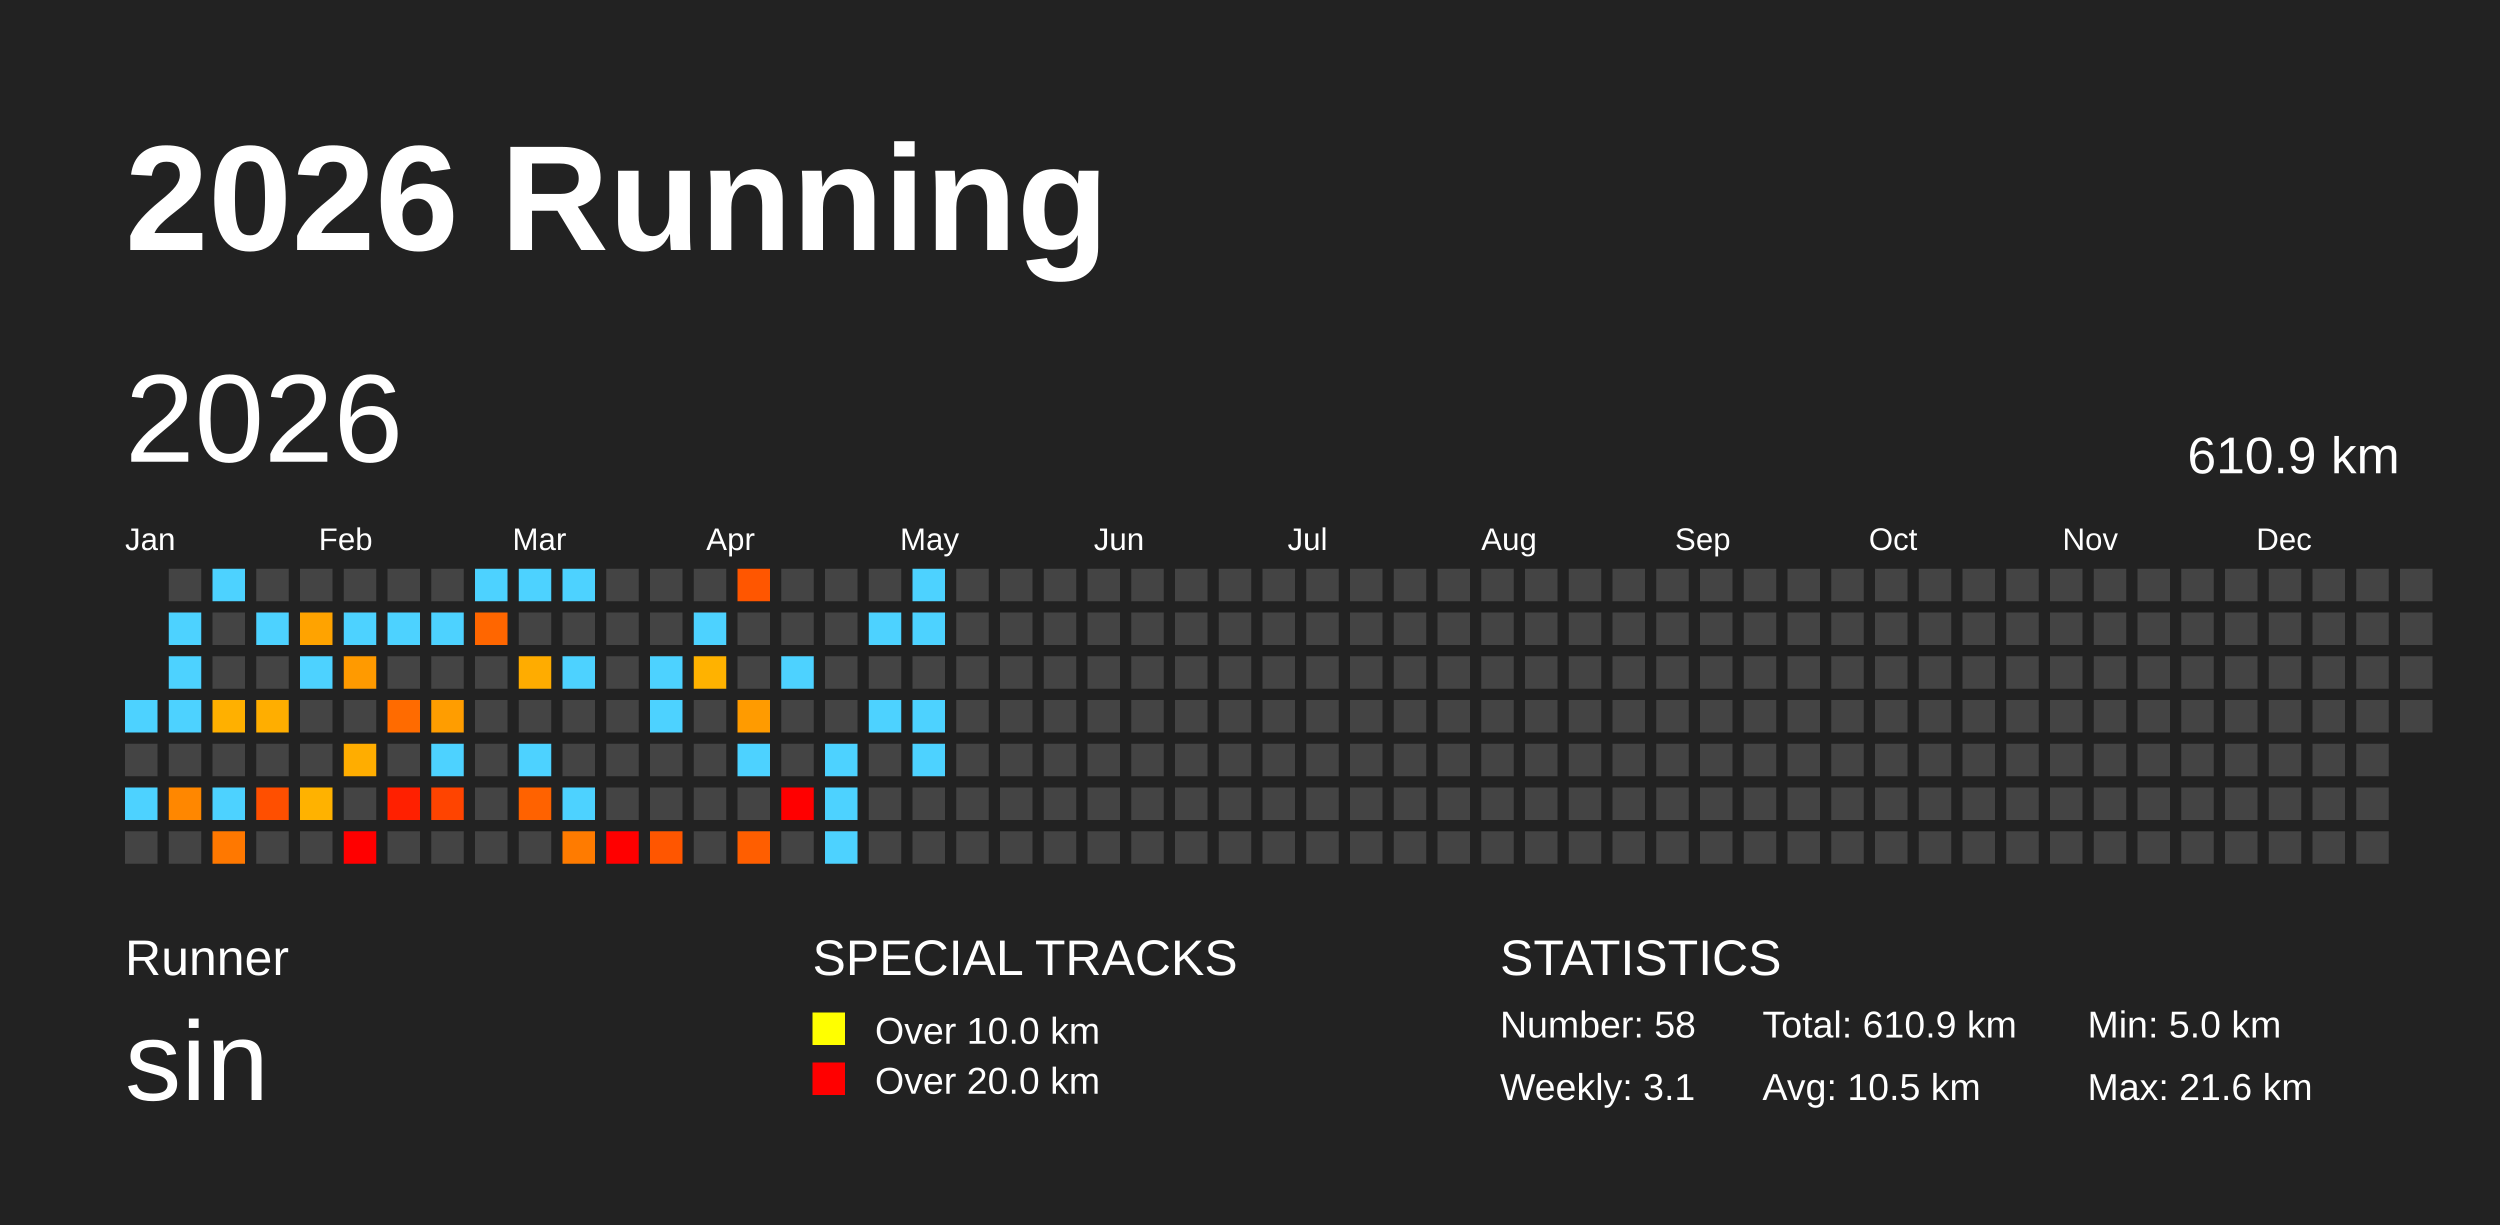
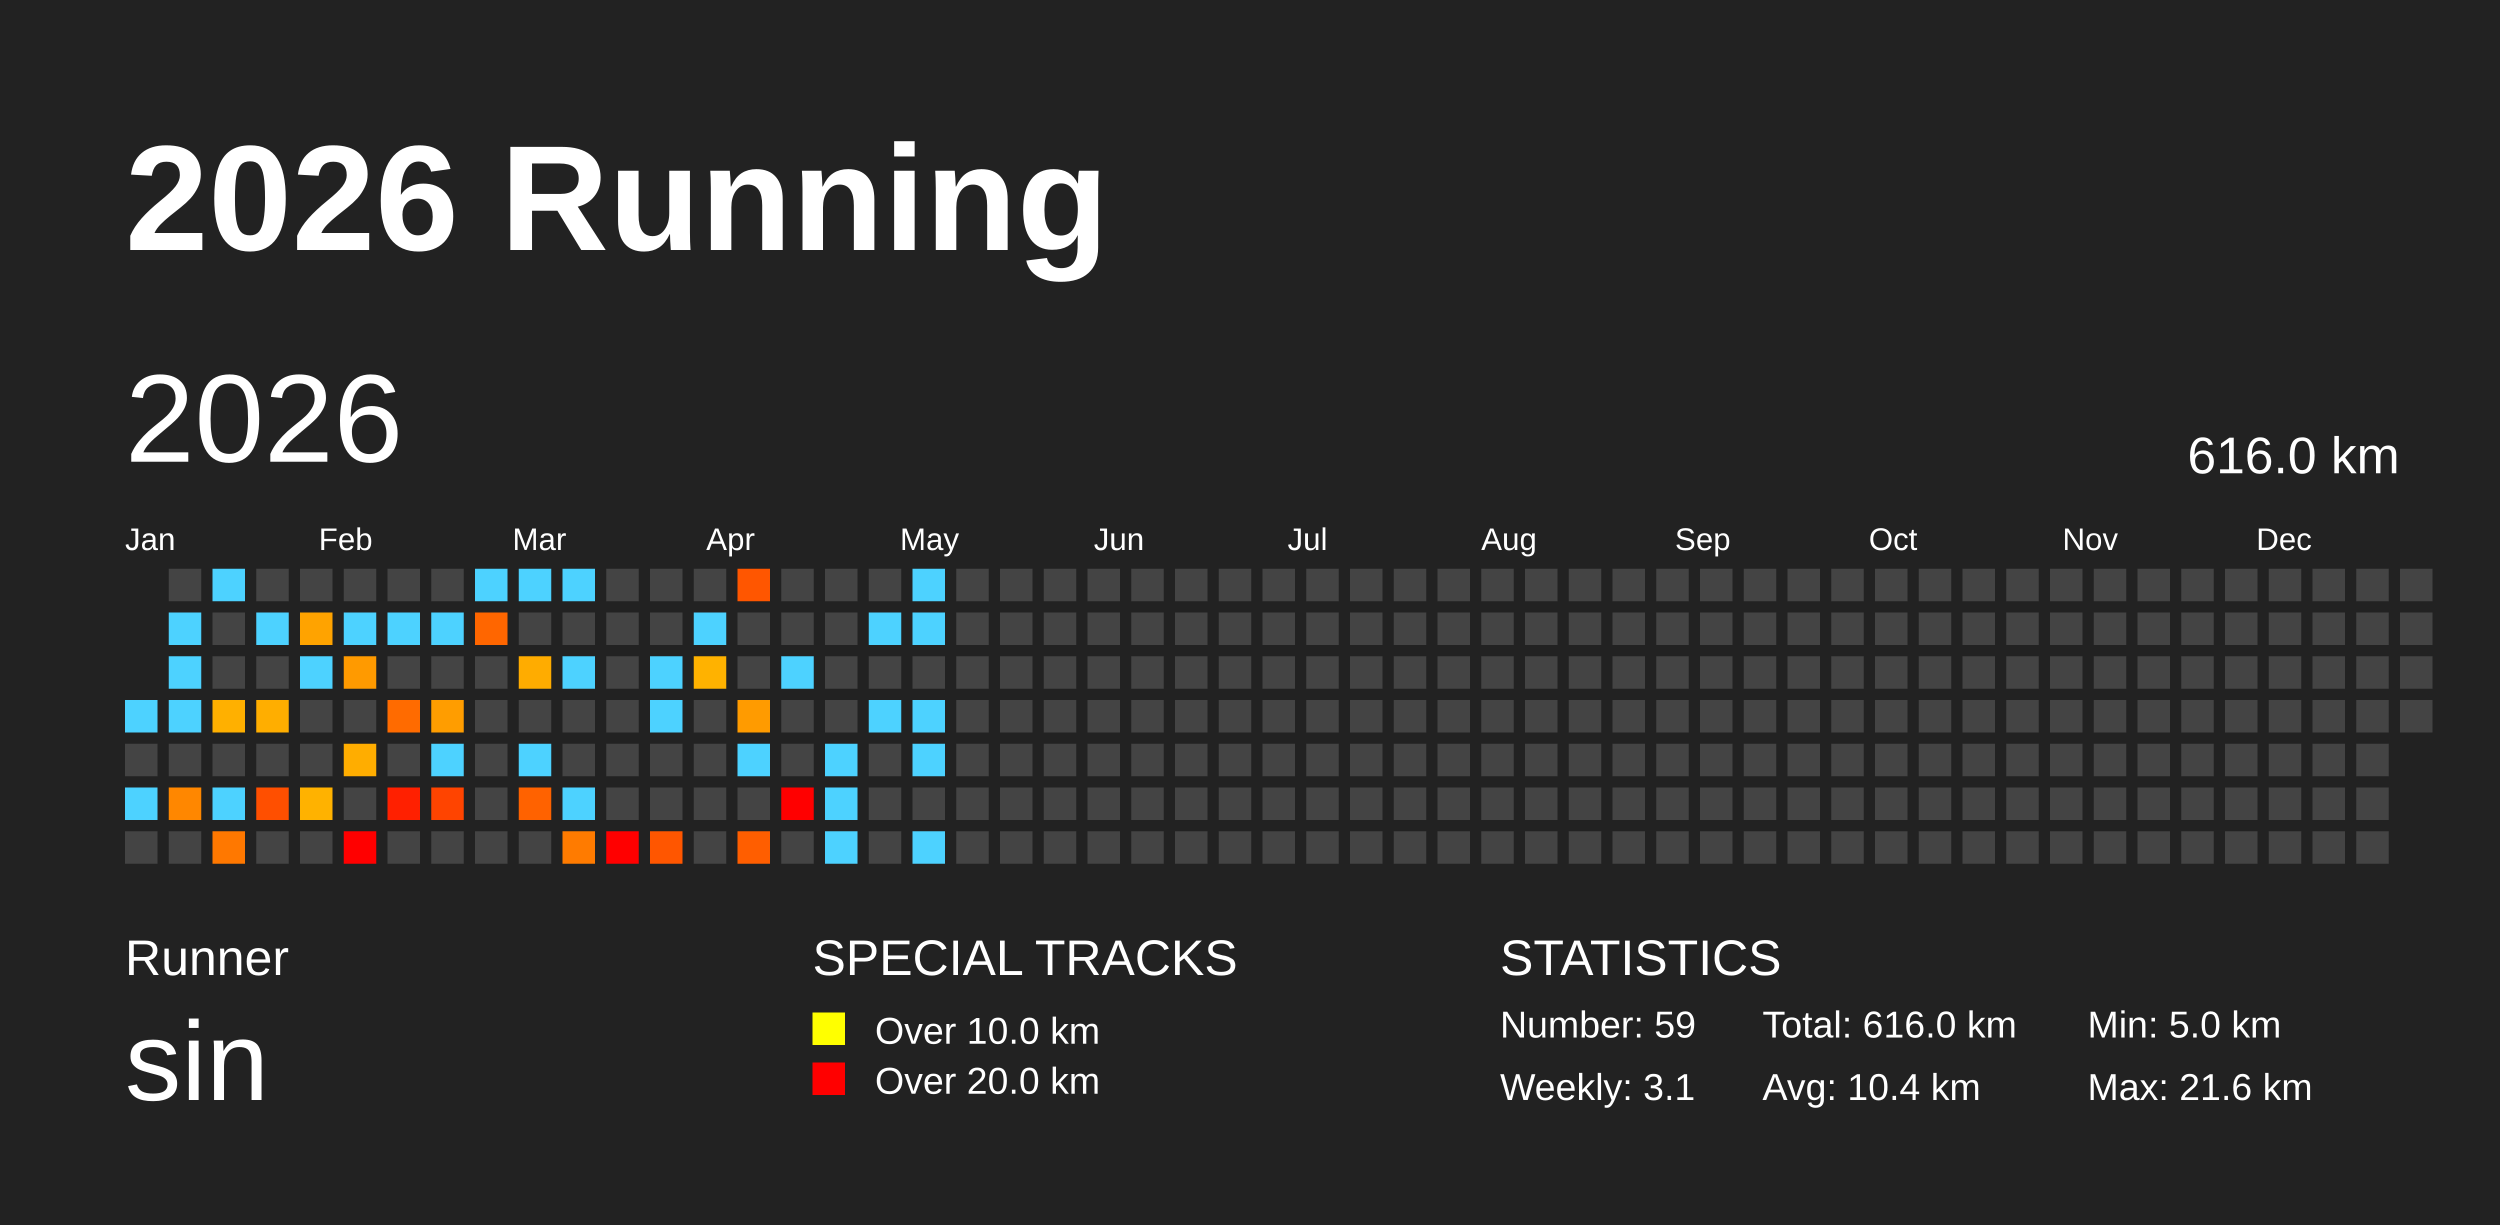
<svg xmlns="http://www.w3.org/2000/svg" baseProfile="full" height="98mm" version="1.1" viewBox="0,0,200,98" width="200mm">
  <defs />
  <rect fill="#222222" height="98" width="200" x="0" y="0" />
  <text fill="#FFFFFF" style="font-size:12px; font-family:Arial; font-weight:bold;" x="10" y="20">2026 Running</text>
  <text fill="#FFFFFF" style="font-size:4px; font-family:Arial" x="10" y="78">Runner</text>
  <text fill="#FFFFFF" style="font-size:9px; font-family:Arial" x="10" y="88">sin</text>
  <text fill="#FFFFFF" style="font-size:4px; font-family:Arial" x="65" y="78">SPECIAL TRACKS</text>
  <rect fill="yellow" height="2.6" width="2.6" x="65" y="81" />
  <text fill="#FFFFFF" style="font-size:3px; font-family:Arial" x="70" y="83.5">Over 10.0 km</text>
  <rect fill="red" height="2.6" width="2.6" x="65" y="85" />
  <text fill="#FFFFFF" style="font-size:3px; font-family:Arial" x="70" y="87.5">Over 20.0 km</text>
  <text fill="#FFFFFF" style="font-size:4px; font-family:Arial" x="120" y="78">STATISTICS</text>
-   <text fill="#FFFFFF" style="font-size:3px; font-family:Arial" x="120" y="83">Number: 58</text>
+   <text fill="#FFFFFF" style="font-size:3px; font-family:Arial" x="120" y="83">Number: 59</text>
  <text fill="#FFFFFF" style="font-size:3px; font-family:Arial" x="120" y="88">Weekly: 3.1</text>
-   <text fill="#FFFFFF" style="font-size:3px; font-family:Arial" x="141" y="83">Total: 610.9 km</text>
-   <text fill="#FFFFFF" style="font-size:3px; font-family:Arial" x="141" y="88">Avg: 10.5 km</text>
+   <text fill="#FFFFFF" style="font-size:3px; font-family:Arial" x="141" y="83">Total: 616.0 km</text>
+   <text fill="#FFFFFF" style="font-size:3px; font-family:Arial" x="141" y="88">Avg: 10.4 km</text>
  <text fill="#FFFFFF" style="font-size:3px; font-family:Arial" x="167" y="83">Min: 5.0 km</text>
  <text fill="#FFFFFF" style="font-size:3px; font-family:Arial" x="167" y="88">Max: 21.6 km</text>
  <text dominant-baseline="hanging" fill="#FFFFFF" style="font-size:10.0px; font-family:Arial;" x="10" y="30">2026</text>
-   <text dominant-baseline="hanging" fill="#FFFFFF" style="font-size:4.125px; font-family:Arial;" x="175" y="35">610.9 km</text>
+   <text dominant-baseline="hanging" fill="#FFFFFF" style="font-size:4.125px; font-family:Arial;" x="175" y="35">616.0 km</text>
  <text fill="#FFFFFF" style="font-size:2.5px; font-family:Arial" x="10.0" y="44">Jan</text>
  <text fill="#FFFFFF" style="font-size:2.5px; font-family:Arial" x="25.5" y="44">Feb</text>
  <text fill="#FFFFFF" style="font-size:2.5px; font-family:Arial" x="41.0" y="44">Mar</text>
  <text fill="#FFFFFF" style="font-size:2.5px; font-family:Arial" x="56.5" y="44">Apr</text>
  <text fill="#FFFFFF" style="font-size:2.5px; font-family:Arial" x="72.0" y="44">May</text>
  <text fill="#FFFFFF" style="font-size:2.5px; font-family:Arial" x="87.5" y="44">Jun</text>
  <text fill="#FFFFFF" style="font-size:2.5px; font-family:Arial" x="103.0" y="44">Jul</text>
  <text fill="#FFFFFF" style="font-size:2.5px; font-family:Arial" x="118.5" y="44">Aug</text>
  <text fill="#FFFFFF" style="font-size:2.5px; font-family:Arial" x="134.0" y="44">Sep</text>
  <text fill="#FFFFFF" style="font-size:2.5px; font-family:Arial" x="149.5" y="44">Oct</text>
  <text fill="#FFFFFF" style="font-size:2.5px; font-family:Arial" x="165.0" y="44">Nov</text>
  <text fill="#FFFFFF" style="font-size:2.5px; font-family:Arial" x="180.5" y="44">Dec</text>
  <rect fill="#4dd2ff" height="2.6" width="2.6" x="10.0" y="56.0" />
  <rect fill="#444444" height="2.6" width="2.6" x="10.0" y="59.5" />
  <rect fill="#4dd2ff" height="2.6" width="2.6" x="10.0" y="63.0" />
  <rect fill="#444444" height="2.6" width="2.6" x="10.0" y="66.5" />
  <rect fill="#444444" height="2.6" width="2.6" x="13.5" y="45.5" />
  <rect fill="#4dd2ff" height="2.6" width="2.6" x="13.5" y="49.0" />
  <rect fill="#4dd2ff" height="2.6" width="2.6" x="13.5" y="52.5" />
  <rect fill="#4dd2ff" height="2.6" width="2.6" x="13.5" y="56.0" />
  <rect fill="#444444" height="2.6" width="2.6" x="13.5" y="59.5" />
  <rect fill="#ff8700" height="2.6" width="2.6" x="13.5" y="63.0" />
  <rect fill="#444444" height="2.6" width="2.6" x="13.5" y="66.5" />
  <rect fill="#4dd2ff" height="2.6" width="2.6" x="17.0" y="45.5" />
  <rect fill="#444444" height="2.6" width="2.6" x="17.0" y="49.0" />
  <rect fill="#444444" height="2.6" width="2.6" x="17.0" y="52.5" />
  <rect fill="#ffb000" height="2.6" width="2.6" x="17.0" y="56.0" />
  <rect fill="#444444" height="2.6" width="2.6" x="17.0" y="59.5" />
  <rect fill="#4dd2ff" height="2.6" width="2.6" x="17.0" y="63.0" />
  <rect fill="#ff7800" height="2.6" width="2.6" x="17.0" y="66.5" />
  <rect fill="#444444" height="2.6" width="2.6" x="20.5" y="45.5" />
  <rect fill="#4dd2ff" height="2.6" width="2.6" x="20.5" y="49.0" />
  <rect fill="#444444" height="2.6" width="2.6" x="20.5" y="52.5" />
  <rect fill="#ffae00" height="2.6" width="2.6" x="20.5" y="56.0" />
  <rect fill="#444444" height="2.6" width="2.6" x="20.5" y="59.5" />
  <rect fill="#ff4f00" height="2.6" width="2.6" x="20.5" y="63.0" />
  <rect fill="#444444" height="2.6" width="2.6" x="20.5" y="66.5" />
  <rect fill="#444444" height="2.6" width="2.6" x="24.0" y="45.5" />
  <rect fill="#ffa300" height="2.6" width="2.6" x="24.0" y="49.0" />
  <rect fill="#4dd2ff" height="2.6" width="2.6" x="24.0" y="52.5" />
  <rect fill="#444444" height="2.6" width="2.6" x="24.0" y="56.0" />
  <rect fill="#444444" height="2.6" width="2.6" x="24.0" y="59.5" />
  <rect fill="#ffb200" height="2.6" width="2.6" x="24.0" y="63.0" />
  <rect fill="#444444" height="2.6" width="2.6" x="24.0" y="66.5" />
  <rect fill="#444444" height="2.6" width="2.6" x="27.5" y="45.5" />
  <rect fill="#4dd2ff" height="2.6" width="2.6" x="27.5" y="49.0" />
  <rect fill="#ff9a00" height="2.6" width="2.6" x="27.5" y="52.5" />
  <rect fill="#444444" height="2.6" width="2.6" x="27.5" y="56.0" />
  <rect fill="#ffad00" height="2.6" width="2.6" x="27.5" y="59.5" />
  <rect fill="#444444" height="2.6" width="2.6" x="27.5" y="63.0" />
  <rect fill="red" height="2.6" width="2.6" x="27.5" y="66.5" />
  <rect fill="#444444" height="2.6" width="2.6" x="31.0" y="45.5" />
  <rect fill="#4dd2ff" height="2.6" width="2.6" x="31.0" y="49.0" />
  <rect fill="#444444" height="2.6" width="2.6" x="31.0" y="52.5" />
  <rect fill="#ff6b00" height="2.6" width="2.6" x="31.0" y="56.0" />
  <rect fill="#444444" height="2.6" width="2.6" x="31.0" y="59.5" />
  <rect fill="#ff2000" height="2.6" width="2.6" x="31.0" y="63.0" />
  <rect fill="#444444" height="2.6" width="2.6" x="31.0" y="66.5" />
  <rect fill="#444444" height="2.6" width="2.6" x="34.5" y="45.5" />
  <rect fill="#4dd2ff" height="2.6" width="2.6" x="34.5" y="49.0" />
  <rect fill="#444444" height="2.6" width="2.6" x="34.5" y="52.5" />
  <rect fill="#ff9d00" height="2.6" width="2.6" x="34.5" y="56.0" />
  <rect fill="#4dd2ff" height="2.6" width="2.6" x="34.5" y="59.5" />
  <rect fill="#ff4400" height="2.6" width="2.6" x="34.5" y="63.0" />
  <rect fill="#444444" height="2.6" width="2.6" x="34.5" y="66.5" />
  <rect fill="#4dd2ff" height="2.6" width="2.6" x="38.0" y="45.5" />
  <rect fill="#ff6600" height="2.6" width="2.6" x="38.0" y="49.0" />
  <rect fill="#444444" height="2.6" width="2.6" x="38.0" y="52.5" />
  <rect fill="#444444" height="2.6" width="2.6" x="38.0" y="56.0" />
  <rect fill="#444444" height="2.6" width="2.6" x="38.0" y="59.5" />
  <rect fill="#444444" height="2.6" width="2.6" x="38.0" y="63.0" />
  <rect fill="#444444" height="2.6" width="2.6" x="38.0" y="66.5" />
  <rect fill="#4dd2ff" height="2.6" width="2.6" x="41.5" y="45.5" />
  <rect fill="#444444" height="2.6" width="2.6" x="41.5" y="49.0" />
  <rect fill="#ffac00" height="2.6" width="2.6" x="41.5" y="52.5" />
  <rect fill="#444444" height="2.6" width="2.6" x="41.5" y="56.0" />
  <rect fill="#4dd2ff" height="2.6" width="2.6" x="41.5" y="59.5" />
  <rect fill="#ff6200" height="2.6" width="2.6" x="41.5" y="63.0" />
  <rect fill="#444444" height="2.6" width="2.6" x="41.5" y="66.5" />
  <rect fill="#4dd2ff" height="2.6" width="2.6" x="45.0" y="45.5" />
  <rect fill="#444444" height="2.6" width="2.6" x="45.0" y="49.0" />
  <rect fill="#4dd2ff" height="2.6" width="2.6" x="45.0" y="52.5" />
  <rect fill="#444444" height="2.6" width="2.6" x="45.0" y="56.0" />
  <rect fill="#444444" height="2.6" width="2.6" x="45.0" y="59.5" />
  <rect fill="#4dd2ff" height="2.6" width="2.6" x="45.0" y="63.0" />
  <rect fill="#ff7b00" height="2.6" width="2.6" x="45.0" y="66.5" />
  <rect fill="#444444" height="2.6" width="2.6" x="48.5" y="45.5" />
  <rect fill="#444444" height="2.6" width="2.6" x="48.5" y="49.0" />
  <rect fill="#444444" height="2.6" width="2.6" x="48.5" y="52.5" />
  <rect fill="#444444" height="2.6" width="2.6" x="48.5" y="56.0" />
  <rect fill="#444444" height="2.6" width="2.6" x="48.5" y="59.5" />
  <rect fill="#444444" height="2.6" width="2.6" x="48.5" y="63.0" />
  <rect fill="red" height="2.6" width="2.6" x="48.5" y="66.5" />
  <rect fill="#444444" height="2.6" width="2.6" x="52.0" y="45.5" />
  <rect fill="#444444" height="2.6" width="2.6" x="52.0" y="49.0" />
  <rect fill="#4dd2ff" height="2.6" width="2.6" x="52.0" y="52.5" />
  <rect fill="#4dd2ff" height="2.6" width="2.6" x="52.0" y="56.0" />
  <rect fill="#444444" height="2.6" width="2.6" x="52.0" y="59.5" />
  <rect fill="#444444" height="2.6" width="2.6" x="52.0" y="63.0" />
  <rect fill="#ff5600" height="2.6" width="2.6" x="52.0" y="66.5" />
  <rect fill="#444444" height="2.6" width="2.6" x="55.5" y="45.5" />
  <rect fill="#4dd2ff" height="2.6" width="2.6" x="55.5" y="49.0" />
  <rect fill="#ffb200" height="2.6" width="2.6" x="55.5" y="52.5" />
  <rect fill="#444444" height="2.6" width="2.6" x="55.5" y="56.0" />
  <rect fill="#444444" height="2.6" width="2.6" x="55.5" y="59.5" />
  <rect fill="#444444" height="2.6" width="2.6" x="55.5" y="63.0" />
  <rect fill="#444444" height="2.6" width="2.6" x="55.5" y="66.5" />
  <rect fill="#ff5600" height="2.6" width="2.6" x="59.0" y="45.5" />
  <rect fill="#444444" height="2.6" width="2.6" x="59.0" y="49.0" />
  <rect fill="#444444" height="2.6" width="2.6" x="59.0" y="52.5" />
  <rect fill="#ff9b00" height="2.6" width="2.6" x="59.0" y="56.0" />
  <rect fill="#4dd2ff" height="2.6" width="2.6" x="59.0" y="59.5" />
  <rect fill="#444444" height="2.6" width="2.6" x="59.0" y="63.0" />
  <rect fill="#ff5e00" height="2.6" width="2.6" x="59.0" y="66.5" />
  <rect fill="#444444" height="2.6" width="2.6" x="62.5" y="45.5" />
  <rect fill="#444444" height="2.6" width="2.6" x="62.5" y="49.0" />
  <rect fill="#4dd2ff" height="2.6" width="2.6" x="62.5" y="52.5" />
  <rect fill="#444444" height="2.6" width="2.6" x="62.5" y="56.0" />
  <rect fill="#444444" height="2.6" width="2.6" x="62.5" y="59.5" />
  <rect fill="red" height="2.6" width="2.6" x="62.5" y="63.0" />
  <rect fill="#444444" height="2.6" width="2.6" x="62.5" y="66.5" />
  <rect fill="#444444" height="2.6" width="2.6" x="66.0" y="45.5" />
  <rect fill="#444444" height="2.6" width="2.6" x="66.0" y="49.0" />
  <rect fill="#444444" height="2.6" width="2.6" x="66.0" y="52.5" />
  <rect fill="#444444" height="2.6" width="2.6" x="66.0" y="56.0" />
  <rect fill="#4dd2ff" height="2.6" width="2.6" x="66.0" y="59.5" />
  <rect fill="#4dd2ff" height="2.6" width="2.6" x="66.0" y="63.0" />
  <rect fill="#4dd2ff" height="2.6" width="2.6" x="66.0" y="66.5" />
  <rect fill="#444444" height="2.6" width="2.6" x="69.5" y="45.5" />
  <rect fill="#4dd2ff" height="2.6" width="2.6" x="69.5" y="49.0" />
  <rect fill="#444444" height="2.6" width="2.6" x="69.5" y="52.5" />
  <rect fill="#4dd2ff" height="2.6" width="2.6" x="69.5" y="56.0" />
  <rect fill="#444444" height="2.6" width="2.6" x="69.5" y="59.5" />
  <rect fill="#444444" height="2.6" width="2.6" x="69.5" y="63.0" />
  <rect fill="#444444" height="2.6" width="2.6" x="69.5" y="66.5" />
  <rect fill="#4dd2ff" height="2.6" width="2.6" x="73.0" y="45.5" />
  <rect fill="#4dd2ff" height="2.6" width="2.6" x="73.0" y="49.0" />
  <rect fill="#444444" height="2.6" width="2.6" x="73.0" y="52.5" />
  <rect fill="#4dd2ff" height="2.6" width="2.6" x="73.0" y="56.0" />
  <rect fill="#4dd2ff" height="2.6" width="2.6" x="73.0" y="59.5" />
  <rect fill="#444444" height="2.6" width="2.6" x="73.0" y="63.0" />
-   <rect fill="#444444" height="2.6" width="2.6" x="73.0" y="66.5" />
+   <rect fill="#4dd2ff" height="2.6" width="2.6" x="73.0" y="66.5" />
  <rect fill="#444444" height="2.6" width="2.6" x="76.5" y="45.5" />
  <rect fill="#444444" height="2.6" width="2.6" x="76.5" y="49.0" />
  <rect fill="#444444" height="2.6" width="2.6" x="76.5" y="52.5" />
  <rect fill="#444444" height="2.6" width="2.6" x="76.5" y="56.0" />
  <rect fill="#444444" height="2.6" width="2.6" x="76.5" y="59.5" />
  <rect fill="#444444" height="2.6" width="2.6" x="76.5" y="63.0" />
  <rect fill="#444444" height="2.6" width="2.6" x="76.5" y="66.5" />
  <rect fill="#444444" height="2.6" width="2.6" x="80.0" y="45.5" />
  <rect fill="#444444" height="2.6" width="2.6" x="80.0" y="49.0" />
  <rect fill="#444444" height="2.6" width="2.6" x="80.0" y="52.5" />
  <rect fill="#444444" height="2.6" width="2.6" x="80.0" y="56.0" />
  <rect fill="#444444" height="2.6" width="2.6" x="80.0" y="59.5" />
  <rect fill="#444444" height="2.6" width="2.6" x="80.0" y="63.0" />
  <rect fill="#444444" height="2.6" width="2.6" x="80.0" y="66.5" />
  <rect fill="#444444" height="2.6" width="2.6" x="83.5" y="45.5" />
  <rect fill="#444444" height="2.6" width="2.6" x="83.5" y="49.0" />
  <rect fill="#444444" height="2.6" width="2.6" x="83.5" y="52.5" />
  <rect fill="#444444" height="2.6" width="2.6" x="83.5" y="56.0" />
  <rect fill="#444444" height="2.6" width="2.6" x="83.5" y="59.5" />
  <rect fill="#444444" height="2.6" width="2.6" x="83.5" y="63.0" />
  <rect fill="#444444" height="2.6" width="2.6" x="83.5" y="66.5" />
  <rect fill="#444444" height="2.6" width="2.6" x="87.0" y="45.5" />
  <rect fill="#444444" height="2.6" width="2.6" x="87.0" y="49.0" />
  <rect fill="#444444" height="2.6" width="2.6" x="87.0" y="52.5" />
  <rect fill="#444444" height="2.6" width="2.6" x="87.0" y="56.0" />
  <rect fill="#444444" height="2.6" width="2.6" x="87.0" y="59.5" />
  <rect fill="#444444" height="2.6" width="2.6" x="87.0" y="63.0" />
  <rect fill="#444444" height="2.6" width="2.6" x="87.0" y="66.5" />
  <rect fill="#444444" height="2.6" width="2.6" x="90.5" y="45.5" />
  <rect fill="#444444" height="2.6" width="2.6" x="90.5" y="49.0" />
  <rect fill="#444444" height="2.6" width="2.6" x="90.5" y="52.5" />
  <rect fill="#444444" height="2.6" width="2.6" x="90.5" y="56.0" />
  <rect fill="#444444" height="2.6" width="2.6" x="90.5" y="59.5" />
  <rect fill="#444444" height="2.6" width="2.6" x="90.5" y="63.0" />
  <rect fill="#444444" height="2.6" width="2.6" x="90.5" y="66.5" />
  <rect fill="#444444" height="2.6" width="2.6" x="94.0" y="45.5" />
  <rect fill="#444444" height="2.6" width="2.6" x="94.0" y="49.0" />
  <rect fill="#444444" height="2.6" width="2.6" x="94.0" y="52.5" />
  <rect fill="#444444" height="2.6" width="2.6" x="94.0" y="56.0" />
  <rect fill="#444444" height="2.6" width="2.6" x="94.0" y="59.5" />
  <rect fill="#444444" height="2.6" width="2.6" x="94.0" y="63.0" />
  <rect fill="#444444" height="2.6" width="2.6" x="94.0" y="66.5" />
  <rect fill="#444444" height="2.6" width="2.6" x="97.5" y="45.5" />
  <rect fill="#444444" height="2.6" width="2.6" x="97.5" y="49.0" />
  <rect fill="#444444" height="2.6" width="2.6" x="97.5" y="52.5" />
  <rect fill="#444444" height="2.6" width="2.6" x="97.5" y="56.0" />
  <rect fill="#444444" height="2.6" width="2.6" x="97.5" y="59.5" />
  <rect fill="#444444" height="2.6" width="2.6" x="97.5" y="63.0" />
  <rect fill="#444444" height="2.6" width="2.6" x="97.5" y="66.5" />
  <rect fill="#444444" height="2.6" width="2.6" x="101.0" y="45.5" />
  <rect fill="#444444" height="2.6" width="2.6" x="101.0" y="49.0" />
  <rect fill="#444444" height="2.6" width="2.6" x="101.0" y="52.5" />
  <rect fill="#444444" height="2.6" width="2.6" x="101.0" y="56.0" />
  <rect fill="#444444" height="2.6" width="2.6" x="101.0" y="59.5" />
  <rect fill="#444444" height="2.6" width="2.6" x="101.0" y="63.0" />
  <rect fill="#444444" height="2.6" width="2.6" x="101.0" y="66.5" />
  <rect fill="#444444" height="2.6" width="2.6" x="104.5" y="45.5" />
  <rect fill="#444444" height="2.6" width="2.6" x="104.5" y="49.0" />
  <rect fill="#444444" height="2.6" width="2.6" x="104.5" y="52.5" />
  <rect fill="#444444" height="2.6" width="2.6" x="104.5" y="56.0" />
  <rect fill="#444444" height="2.6" width="2.6" x="104.5" y="59.5" />
  <rect fill="#444444" height="2.6" width="2.6" x="104.5" y="63.0" />
  <rect fill="#444444" height="2.6" width="2.6" x="104.5" y="66.5" />
  <rect fill="#444444" height="2.6" width="2.6" x="108.0" y="45.5" />
  <rect fill="#444444" height="2.6" width="2.6" x="108.0" y="49.0" />
  <rect fill="#444444" height="2.6" width="2.6" x="108.0" y="52.5" />
  <rect fill="#444444" height="2.6" width="2.6" x="108.0" y="56.0" />
  <rect fill="#444444" height="2.6" width="2.6" x="108.0" y="59.5" />
  <rect fill="#444444" height="2.6" width="2.6" x="108.0" y="63.0" />
  <rect fill="#444444" height="2.6" width="2.6" x="108.0" y="66.5" />
  <rect fill="#444444" height="2.6" width="2.6" x="111.5" y="45.5" />
  <rect fill="#444444" height="2.6" width="2.6" x="111.5" y="49.0" />
  <rect fill="#444444" height="2.6" width="2.6" x="111.5" y="52.5" />
  <rect fill="#444444" height="2.6" width="2.6" x="111.5" y="56.0" />
  <rect fill="#444444" height="2.6" width="2.6" x="111.5" y="59.5" />
  <rect fill="#444444" height="2.6" width="2.6" x="111.5" y="63.0" />
  <rect fill="#444444" height="2.6" width="2.6" x="111.5" y="66.5" />
  <rect fill="#444444" height="2.6" width="2.6" x="115.0" y="45.5" />
  <rect fill="#444444" height="2.6" width="2.6" x="115.0" y="49.0" />
  <rect fill="#444444" height="2.6" width="2.6" x="115.0" y="52.5" />
  <rect fill="#444444" height="2.6" width="2.6" x="115.0" y="56.0" />
  <rect fill="#444444" height="2.6" width="2.6" x="115.0" y="59.5" />
  <rect fill="#444444" height="2.6" width="2.6" x="115.0" y="63.0" />
  <rect fill="#444444" height="2.6" width="2.6" x="115.0" y="66.5" />
  <rect fill="#444444" height="2.6" width="2.6" x="118.5" y="45.5" />
  <rect fill="#444444" height="2.6" width="2.6" x="118.5" y="49.0" />
  <rect fill="#444444" height="2.6" width="2.6" x="118.5" y="52.5" />
  <rect fill="#444444" height="2.6" width="2.6" x="118.5" y="56.0" />
  <rect fill="#444444" height="2.6" width="2.6" x="118.5" y="59.5" />
  <rect fill="#444444" height="2.6" width="2.6" x="118.5" y="63.0" />
  <rect fill="#444444" height="2.6" width="2.6" x="118.5" y="66.5" />
  <rect fill="#444444" height="2.6" width="2.6" x="122.0" y="45.5" />
  <rect fill="#444444" height="2.6" width="2.6" x="122.0" y="49.0" />
  <rect fill="#444444" height="2.6" width="2.6" x="122.0" y="52.5" />
  <rect fill="#444444" height="2.6" width="2.6" x="122.0" y="56.0" />
  <rect fill="#444444" height="2.6" width="2.6" x="122.0" y="59.5" />
  <rect fill="#444444" height="2.6" width="2.6" x="122.0" y="63.0" />
  <rect fill="#444444" height="2.6" width="2.6" x="122.0" y="66.5" />
  <rect fill="#444444" height="2.6" width="2.6" x="125.5" y="45.5" />
  <rect fill="#444444" height="2.6" width="2.6" x="125.5" y="49.0" />
  <rect fill="#444444" height="2.6" width="2.6" x="125.5" y="52.5" />
  <rect fill="#444444" height="2.6" width="2.6" x="125.5" y="56.0" />
  <rect fill="#444444" height="2.6" width="2.6" x="125.5" y="59.5" />
  <rect fill="#444444" height="2.6" width="2.6" x="125.5" y="63.0" />
  <rect fill="#444444" height="2.6" width="2.6" x="125.5" y="66.5" />
  <rect fill="#444444" height="2.6" width="2.6" x="129.0" y="45.5" />
  <rect fill="#444444" height="2.6" width="2.6" x="129.0" y="49.0" />
  <rect fill="#444444" height="2.6" width="2.6" x="129.0" y="52.5" />
  <rect fill="#444444" height="2.6" width="2.6" x="129.0" y="56.0" />
  <rect fill="#444444" height="2.6" width="2.6" x="129.0" y="59.5" />
  <rect fill="#444444" height="2.6" width="2.6" x="129.0" y="63.0" />
  <rect fill="#444444" height="2.6" width="2.6" x="129.0" y="66.5" />
  <rect fill="#444444" height="2.6" width="2.6" x="132.5" y="45.5" />
  <rect fill="#444444" height="2.6" width="2.6" x="132.5" y="49.0" />
  <rect fill="#444444" height="2.6" width="2.6" x="132.5" y="52.5" />
  <rect fill="#444444" height="2.6" width="2.6" x="132.5" y="56.0" />
  <rect fill="#444444" height="2.6" width="2.6" x="132.5" y="59.5" />
  <rect fill="#444444" height="2.6" width="2.6" x="132.5" y="63.0" />
  <rect fill="#444444" height="2.6" width="2.6" x="132.5" y="66.5" />
  <rect fill="#444444" height="2.6" width="2.6" x="136.0" y="45.5" />
  <rect fill="#444444" height="2.6" width="2.6" x="136.0" y="49.0" />
  <rect fill="#444444" height="2.6" width="2.6" x="136.0" y="52.5" />
  <rect fill="#444444" height="2.6" width="2.6" x="136.0" y="56.0" />
  <rect fill="#444444" height="2.6" width="2.6" x="136.0" y="59.5" />
  <rect fill="#444444" height="2.6" width="2.6" x="136.0" y="63.0" />
  <rect fill="#444444" height="2.6" width="2.6" x="136.0" y="66.5" />
  <rect fill="#444444" height="2.6" width="2.6" x="139.5" y="45.5" />
  <rect fill="#444444" height="2.6" width="2.6" x="139.5" y="49.0" />
  <rect fill="#444444" height="2.6" width="2.6" x="139.5" y="52.5" />
  <rect fill="#444444" height="2.6" width="2.6" x="139.5" y="56.0" />
  <rect fill="#444444" height="2.6" width="2.6" x="139.5" y="59.5" />
  <rect fill="#444444" height="2.6" width="2.6" x="139.5" y="63.0" />
  <rect fill="#444444" height="2.6" width="2.6" x="139.5" y="66.5" />
  <rect fill="#444444" height="2.6" width="2.6" x="143.0" y="45.5" />
  <rect fill="#444444" height="2.6" width="2.6" x="143.0" y="49.0" />
  <rect fill="#444444" height="2.6" width="2.6" x="143.0" y="52.5" />
  <rect fill="#444444" height="2.6" width="2.6" x="143.0" y="56.0" />
  <rect fill="#444444" height="2.6" width="2.6" x="143.0" y="59.5" />
  <rect fill="#444444" height="2.6" width="2.6" x="143.0" y="63.0" />
  <rect fill="#444444" height="2.6" width="2.6" x="143.0" y="66.5" />
  <rect fill="#444444" height="2.6" width="2.6" x="146.5" y="45.5" />
  <rect fill="#444444" height="2.6" width="2.6" x="146.5" y="49.0" />
  <rect fill="#444444" height="2.6" width="2.6" x="146.5" y="52.5" />
  <rect fill="#444444" height="2.6" width="2.6" x="146.5" y="56.0" />
  <rect fill="#444444" height="2.6" width="2.6" x="146.5" y="59.5" />
  <rect fill="#444444" height="2.6" width="2.6" x="146.5" y="63.0" />
  <rect fill="#444444" height="2.6" width="2.6" x="146.5" y="66.5" />
  <rect fill="#444444" height="2.6" width="2.6" x="150.0" y="45.5" />
  <rect fill="#444444" height="2.6" width="2.6" x="150.0" y="49.0" />
  <rect fill="#444444" height="2.6" width="2.6" x="150.0" y="52.5" />
  <rect fill="#444444" height="2.6" width="2.6" x="150.0" y="56.0" />
  <rect fill="#444444" height="2.6" width="2.6" x="150.0" y="59.5" />
  <rect fill="#444444" height="2.6" width="2.6" x="150.0" y="63.0" />
  <rect fill="#444444" height="2.6" width="2.6" x="150.0" y="66.5" />
  <rect fill="#444444" height="2.6" width="2.6" x="153.5" y="45.5" />
  <rect fill="#444444" height="2.6" width="2.6" x="153.5" y="49.0" />
  <rect fill="#444444" height="2.6" width="2.6" x="153.5" y="52.5" />
  <rect fill="#444444" height="2.6" width="2.6" x="153.5" y="56.0" />
  <rect fill="#444444" height="2.6" width="2.6" x="153.5" y="59.5" />
  <rect fill="#444444" height="2.6" width="2.6" x="153.5" y="63.0" />
  <rect fill="#444444" height="2.6" width="2.6" x="153.5" y="66.5" />
  <rect fill="#444444" height="2.6" width="2.6" x="157.0" y="45.5" />
  <rect fill="#444444" height="2.6" width="2.6" x="157.0" y="49.0" />
  <rect fill="#444444" height="2.6" width="2.6" x="157.0" y="52.5" />
  <rect fill="#444444" height="2.6" width="2.6" x="157.0" y="56.0" />
  <rect fill="#444444" height="2.6" width="2.6" x="157.0" y="59.5" />
  <rect fill="#444444" height="2.6" width="2.6" x="157.0" y="63.0" />
  <rect fill="#444444" height="2.6" width="2.6" x="157.0" y="66.5" />
  <rect fill="#444444" height="2.6" width="2.6" x="160.5" y="45.5" />
  <rect fill="#444444" height="2.6" width="2.6" x="160.5" y="49.0" />
  <rect fill="#444444" height="2.6" width="2.6" x="160.5" y="52.5" />
  <rect fill="#444444" height="2.6" width="2.6" x="160.5" y="56.0" />
  <rect fill="#444444" height="2.6" width="2.6" x="160.5" y="59.5" />
  <rect fill="#444444" height="2.6" width="2.6" x="160.5" y="63.0" />
  <rect fill="#444444" height="2.6" width="2.6" x="160.5" y="66.5" />
  <rect fill="#444444" height="2.6" width="2.6" x="164.0" y="45.5" />
  <rect fill="#444444" height="2.6" width="2.6" x="164.0" y="49.0" />
  <rect fill="#444444" height="2.6" width="2.6" x="164.0" y="52.5" />
  <rect fill="#444444" height="2.6" width="2.6" x="164.0" y="56.0" />
  <rect fill="#444444" height="2.6" width="2.6" x="164.0" y="59.5" />
  <rect fill="#444444" height="2.6" width="2.6" x="164.0" y="63.0" />
  <rect fill="#444444" height="2.6" width="2.6" x="164.0" y="66.5" />
  <rect fill="#444444" height="2.6" width="2.6" x="167.5" y="45.5" />
  <rect fill="#444444" height="2.6" width="2.6" x="167.5" y="49.0" />
  <rect fill="#444444" height="2.6" width="2.6" x="167.5" y="52.5" />
  <rect fill="#444444" height="2.6" width="2.6" x="167.5" y="56.0" />
  <rect fill="#444444" height="2.6" width="2.6" x="167.5" y="59.5" />
  <rect fill="#444444" height="2.6" width="2.6" x="167.5" y="63.0" />
  <rect fill="#444444" height="2.6" width="2.6" x="167.5" y="66.5" />
  <rect fill="#444444" height="2.6" width="2.6" x="171.0" y="45.5" />
  <rect fill="#444444" height="2.6" width="2.6" x="171.0" y="49.0" />
  <rect fill="#444444" height="2.6" width="2.6" x="171.0" y="52.5" />
  <rect fill="#444444" height="2.6" width="2.6" x="171.0" y="56.0" />
  <rect fill="#444444" height="2.6" width="2.6" x="171.0" y="59.5" />
  <rect fill="#444444" height="2.6" width="2.6" x="171.0" y="63.0" />
  <rect fill="#444444" height="2.6" width="2.6" x="171.0" y="66.5" />
  <rect fill="#444444" height="2.6" width="2.6" x="174.5" y="45.5" />
  <rect fill="#444444" height="2.6" width="2.6" x="174.5" y="49.0" />
  <rect fill="#444444" height="2.6" width="2.6" x="174.5" y="52.5" />
  <rect fill="#444444" height="2.6" width="2.6" x="174.5" y="56.0" />
  <rect fill="#444444" height="2.6" width="2.6" x="174.5" y="59.5" />
  <rect fill="#444444" height="2.6" width="2.6" x="174.5" y="63.0" />
  <rect fill="#444444" height="2.6" width="2.6" x="174.5" y="66.5" />
  <rect fill="#444444" height="2.6" width="2.6" x="178.0" y="45.5" />
  <rect fill="#444444" height="2.6" width="2.6" x="178.0" y="49.0" />
  <rect fill="#444444" height="2.6" width="2.6" x="178.0" y="52.5" />
  <rect fill="#444444" height="2.6" width="2.6" x="178.0" y="56.0" />
  <rect fill="#444444" height="2.6" width="2.6" x="178.0" y="59.5" />
  <rect fill="#444444" height="2.6" width="2.6" x="178.0" y="63.0" />
  <rect fill="#444444" height="2.6" width="2.6" x="178.0" y="66.5" />
  <rect fill="#444444" height="2.6" width="2.6" x="181.5" y="45.5" />
  <rect fill="#444444" height="2.6" width="2.6" x="181.5" y="49.0" />
  <rect fill="#444444" height="2.6" width="2.6" x="181.5" y="52.5" />
  <rect fill="#444444" height="2.6" width="2.6" x="181.5" y="56.0" />
  <rect fill="#444444" height="2.6" width="2.6" x="181.5" y="59.5" />
  <rect fill="#444444" height="2.6" width="2.6" x="181.5" y="63.0" />
  <rect fill="#444444" height="2.6" width="2.6" x="181.5" y="66.5" />
  <rect fill="#444444" height="2.6" width="2.6" x="185.0" y="45.5" />
  <rect fill="#444444" height="2.6" width="2.6" x="185.0" y="49.0" />
  <rect fill="#444444" height="2.6" width="2.6" x="185.0" y="52.5" />
  <rect fill="#444444" height="2.6" width="2.6" x="185.0" y="56.0" />
  <rect fill="#444444" height="2.6" width="2.6" x="185.0" y="59.5" />
  <rect fill="#444444" height="2.6" width="2.6" x="185.0" y="63.0" />
  <rect fill="#444444" height="2.6" width="2.6" x="185.0" y="66.5" />
  <rect fill="#444444" height="2.6" width="2.6" x="188.5" y="45.5" />
  <rect fill="#444444" height="2.6" width="2.6" x="188.5" y="49.0" />
  <rect fill="#444444" height="2.6" width="2.6" x="188.5" y="52.5" />
  <rect fill="#444444" height="2.6" width="2.6" x="188.5" y="56.0" />
  <rect fill="#444444" height="2.6" width="2.6" x="188.5" y="59.5" />
  <rect fill="#444444" height="2.6" width="2.6" x="188.5" y="63.0" />
  <rect fill="#444444" height="2.6" width="2.6" x="188.5" y="66.5" />
  <rect fill="#444444" height="2.6" width="2.6" x="192.0" y="45.5" />
  <rect fill="#444444" height="2.6" width="2.6" x="192.0" y="49.0" />
  <rect fill="#444444" height="2.6" width="2.6" x="192.0" y="52.5" />
  <rect fill="#444444" height="2.6" width="2.6" x="192.0" y="56.0" />
</svg>
